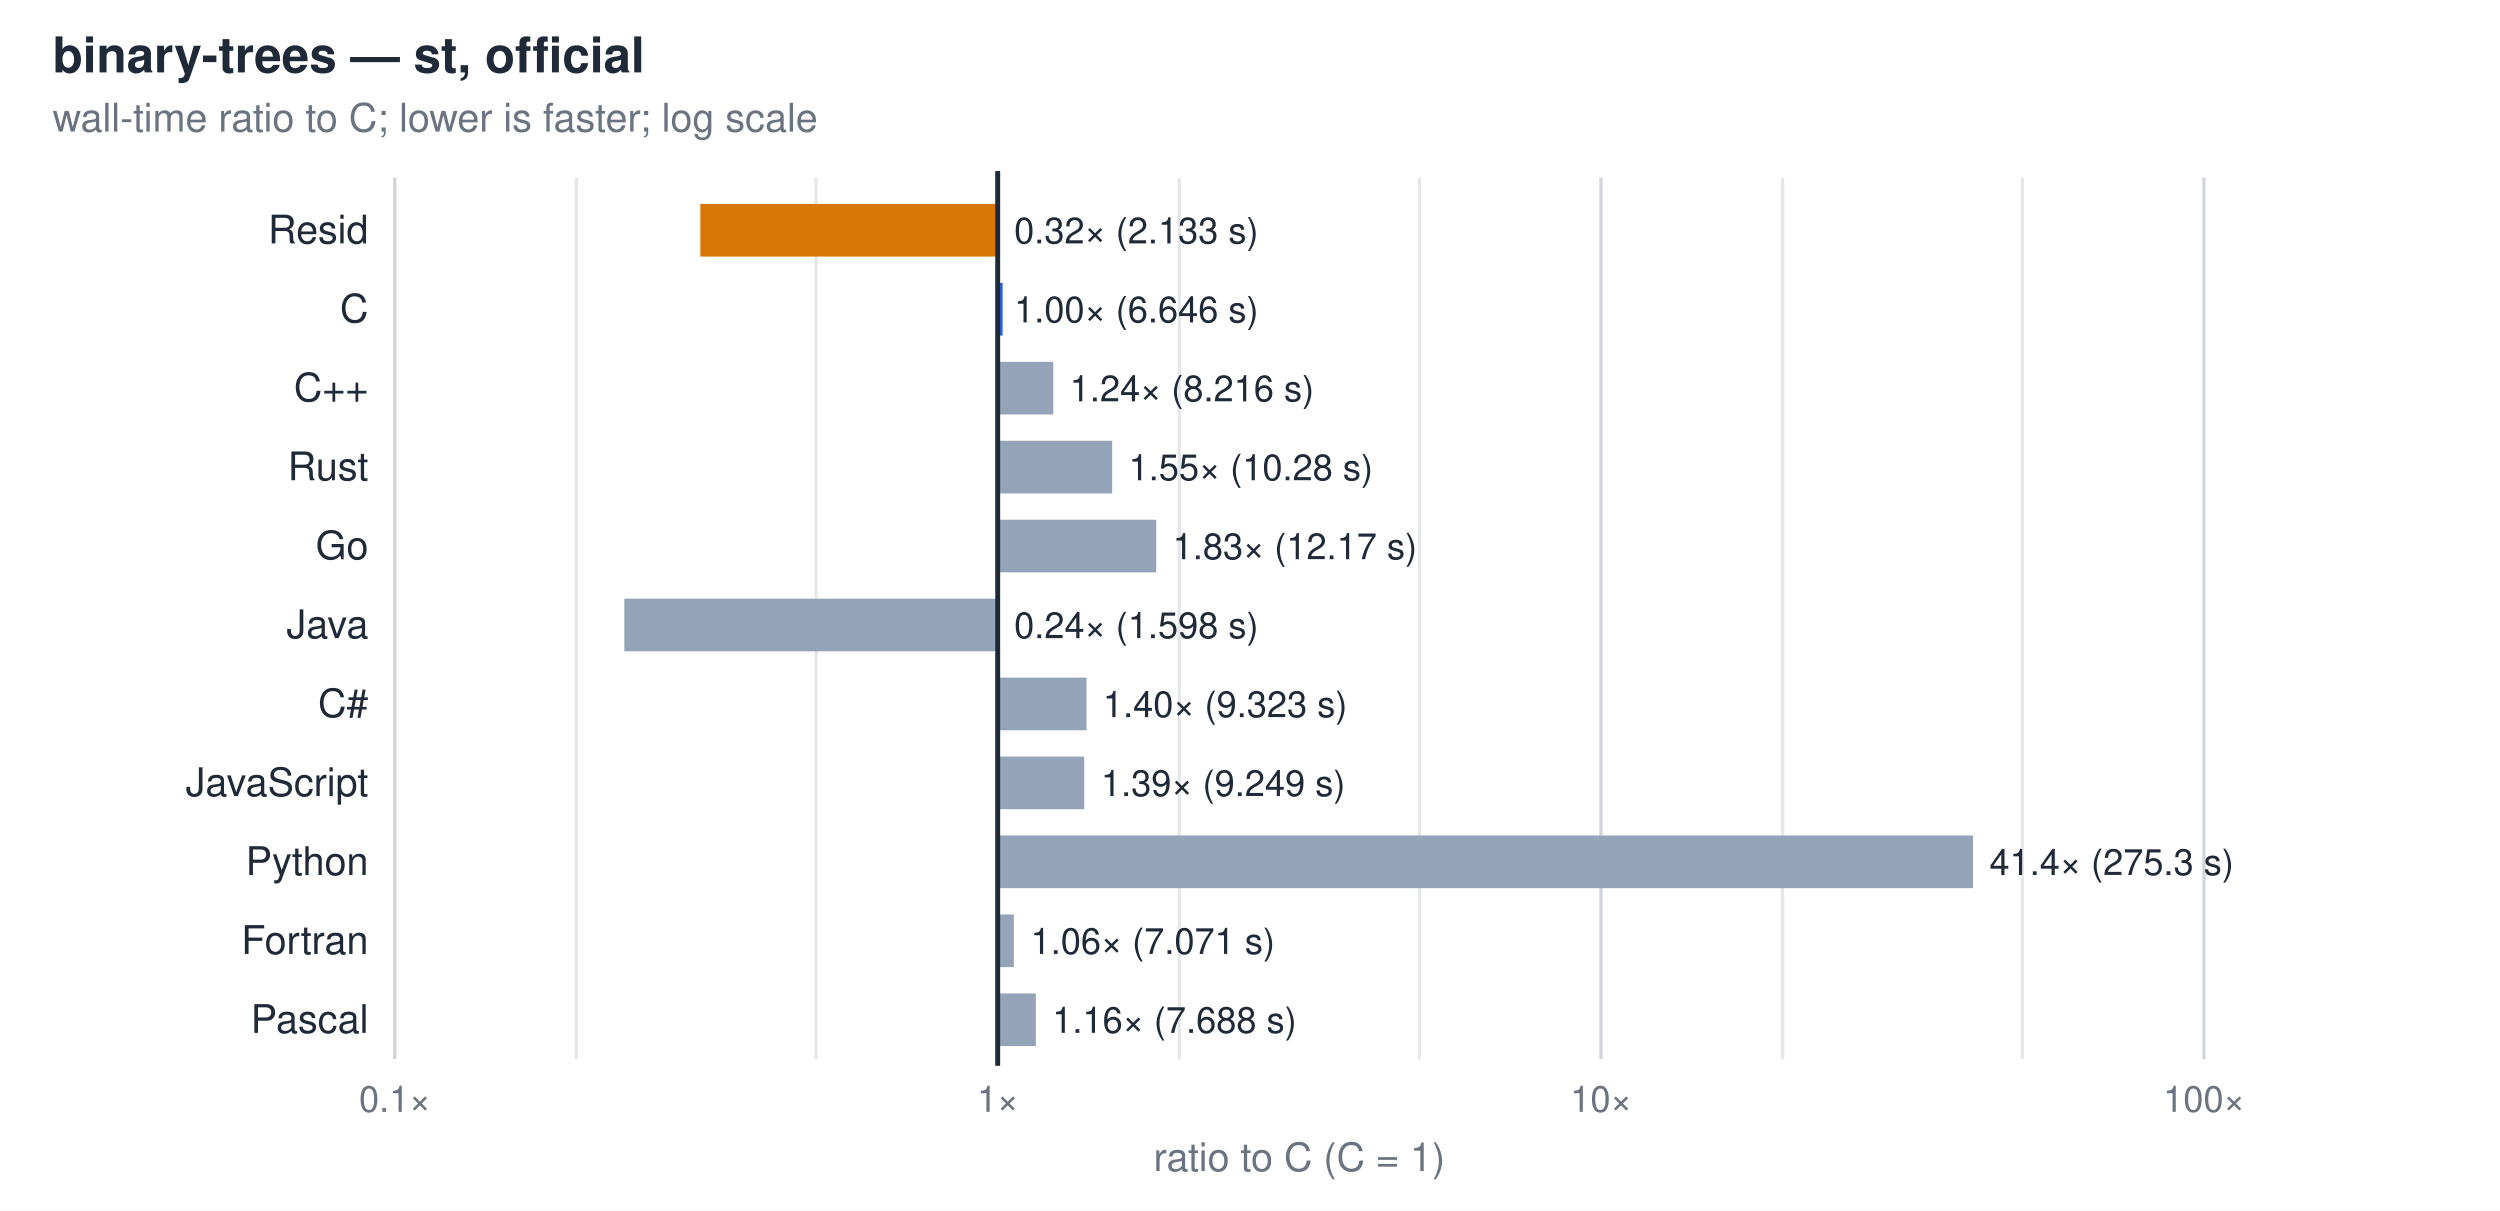
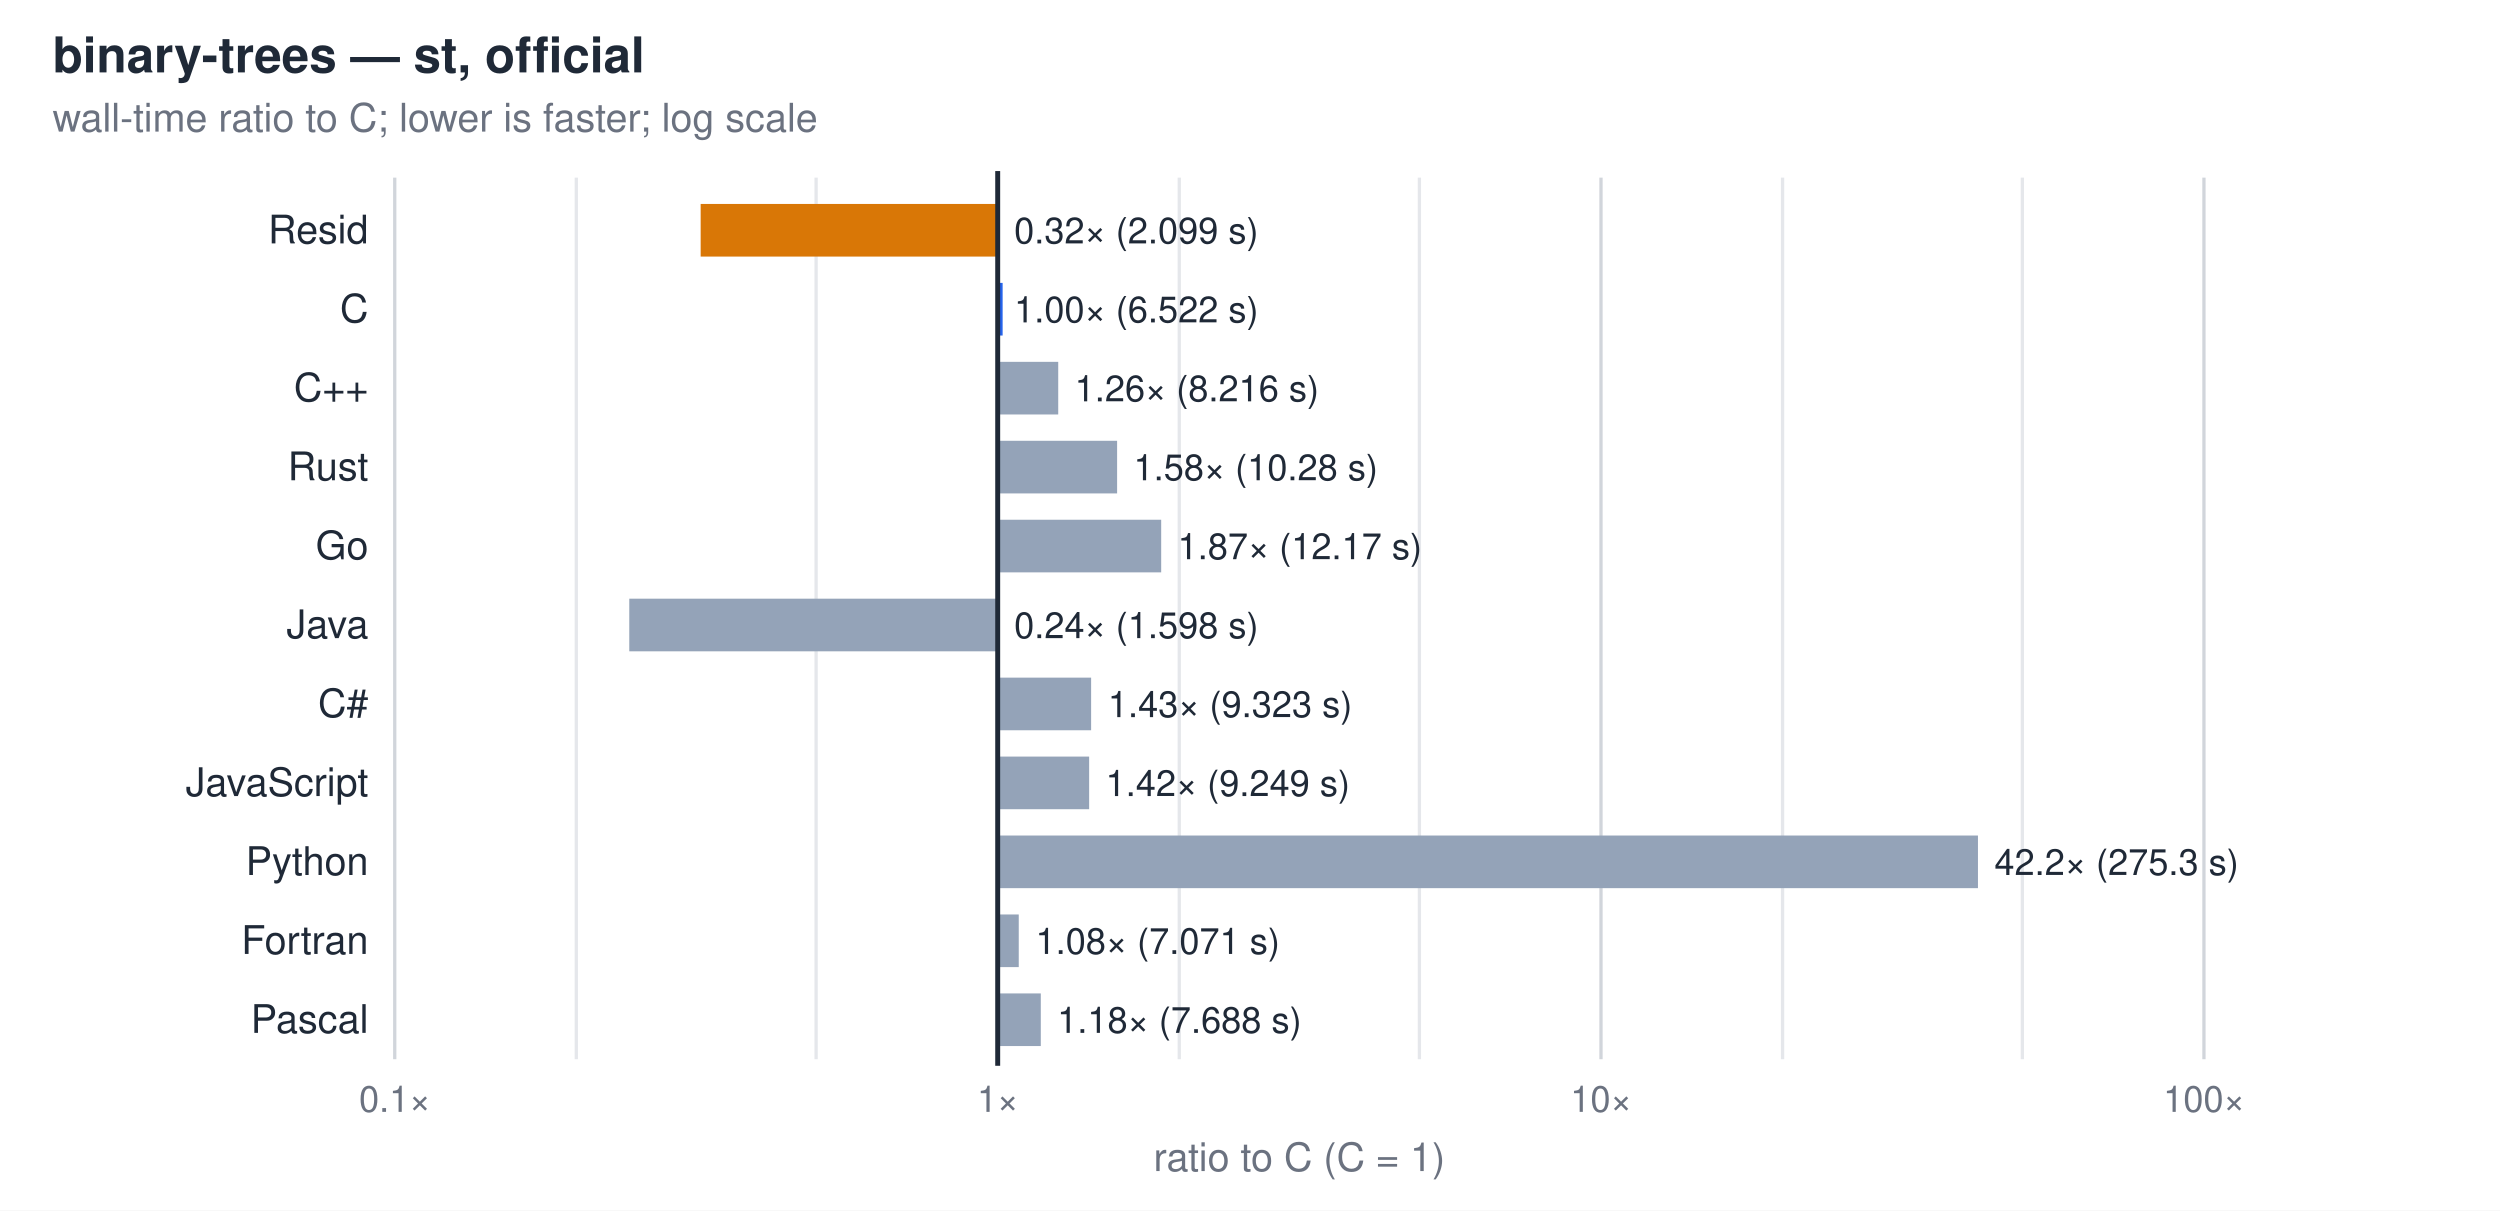
<svg xmlns="http://www.w3.org/2000/svg" width="760" height="368" viewBox="0 0 760 368" font-family="Helvetica, Arial, sans-serif" font-size="12">
  <rect x="0" y="0" width="760" height="368" fill="#ffffff" />
  <text x="16" y="22" font-size="15" font-weight="bold" fill="#1f2937">binary-trees — st, official</text>
  <text x="16" y="40" fill="#6b7280">wall-time ratio to C; lower is faster; log scale</text>
  <line x1="120.0" y1="54" x2="120.0" y2="322" stroke="#d1d5db" stroke-width="1" />
  <text x="120.0" y="338" text-anchor="middle" fill="#6b7280" font-size="11">0.1×</text>
  <line x1="175.2" y1="54" x2="175.2" y2="322" stroke="#e5e7eb" stroke-width="1" />
  <line x1="248.1" y1="54" x2="248.1" y2="322" stroke="#e5e7eb" stroke-width="1" />
  <line x1="303.3" y1="54" x2="303.3" y2="322" stroke="#d1d5db" stroke-width="1" />
  <text x="303.3" y="338" text-anchor="middle" fill="#6b7280" font-size="11">1×</text>
  <line x1="358.5" y1="54" x2="358.5" y2="322" stroke="#e5e7eb" stroke-width="1" />
  <line x1="431.5" y1="54" x2="431.5" y2="322" stroke="#e5e7eb" stroke-width="1" />
  <line x1="486.7" y1="54" x2="486.7" y2="322" stroke="#d1d5db" stroke-width="1" />
  <text x="486.7" y="338" text-anchor="middle" fill="#6b7280" font-size="11">10×</text>
  <line x1="541.9" y1="54" x2="541.9" y2="322" stroke="#e5e7eb" stroke-width="1" />
  <line x1="614.8" y1="54" x2="614.8" y2="322" stroke="#e5e7eb" stroke-width="1" />
  <line x1="670.0" y1="54" x2="670.0" y2="322" stroke="#d1d5db" stroke-width="1" />
  <text x="670.0" y="338" text-anchor="middle" fill="#6b7280" font-size="11">100×</text>
  <text x="112" y="74.0" text-anchor="end" fill="#1f2937">Resid</text>
-   <rect x="212.9" y="62" width="90.5" height="16" fill="#d97706" />
-   <text x="308.3" y="74.0" fill="#1f2937" font-size="11">0.32×  (2.133 s)</text>
+   <rect x="213.0" y="62" width="90.3" height="16" fill="#d97706" />
+   <text x="308.3" y="74.0" fill="#1f2937" font-size="11">0.32×  (2.099 s)</text>
  <text x="112" y="98.0" text-anchor="end" fill="#1f2937">C</text>
  <rect x="303.3" y="86" width="1.5" height="16" fill="#2563eb" />
-   <text x="308.3" y="98.0" fill="#1f2937" font-size="11">1.00×  (6.646 s)</text>
+   <text x="308.3" y="98.0" fill="#1f2937" font-size="11">1.00×  (6.522 s)</text>
  <text x="112" y="122.0" text-anchor="end" fill="#1f2937">C++</text>
-   <rect x="303.3" y="110" width="16.9" height="16" fill="#94a3b8" />
-   <text x="325.2" y="122.0" fill="#1f2937" font-size="11">1.24×  (8.216 s)</text>
+   <rect x="303.3" y="110" width="18.4" height="16" fill="#94a3b8" />
+   <text x="326.7" y="122.0" fill="#1f2937" font-size="11">1.26×  (8.216 s)</text>
  <text x="112" y="146.0" text-anchor="end" fill="#1f2937">Rust</text>
-   <rect x="303.3" y="134" width="34.8" height="16" fill="#94a3b8" />
-   <text x="343.1" y="146.0" fill="#1f2937" font-size="11">1.55×  (10.28 s)</text>
+   <rect x="303.3" y="134" width="36.3" height="16" fill="#94a3b8" />
+   <text x="344.6" y="146.0" fill="#1f2937" font-size="11">1.58×  (10.28 s)</text>
  <text x="112" y="170.0" text-anchor="end" fill="#1f2937">Go</text>
-   <rect x="303.3" y="158" width="48.2" height="16" fill="#94a3b8" />
-   <text x="356.5" y="170.0" fill="#1f2937" font-size="11">1.83×  (12.17 s)</text>
+   <rect x="303.3" y="158" width="49.7" height="16" fill="#94a3b8" />
+   <text x="358.0" y="170.0" fill="#1f2937" font-size="11">1.87×  (12.17 s)</text>
  <text x="112" y="194.0" text-anchor="end" fill="#1f2937">Java</text>
-   <rect x="189.8" y="182" width="113.5" height="16" fill="#94a3b8" />
+   <rect x="191.3" y="182" width="112.0" height="16" fill="#94a3b8" />
  <text x="308.3" y="194.0" fill="#1f2937" font-size="11">0.24×  (1.598 s)</text>
  <text x="112" y="218.0" text-anchor="end" fill="#1f2937">C#</text>
-   <rect x="303.3" y="206" width="27.0" height="16" fill="#94a3b8" />
-   <text x="335.3" y="218.0" fill="#1f2937" font-size="11">1.40×  (9.323 s)</text>
+   <rect x="303.3" y="206" width="28.4" height="16" fill="#94a3b8" />
+   <text x="336.8" y="218.0" fill="#1f2937" font-size="11">1.43×  (9.323 s)</text>
  <text x="112" y="242.0" text-anchor="end" fill="#1f2937">JavaScript</text>
-   <rect x="303.3" y="230" width="26.3" height="16" fill="#94a3b8" />
-   <text x="334.7" y="242.0" fill="#1f2937" font-size="11">1.39×  (9.249 s)</text>
+   <rect x="303.3" y="230" width="27.8" height="16" fill="#94a3b8" />
+   <text x="336.1" y="242.0" fill="#1f2937" font-size="11">1.42×  (9.249 s)</text>
  <text x="112" y="266.0" text-anchor="end" fill="#1f2937">Python</text>
-   <rect x="303.3" y="254" width="296.5" height="16" fill="#94a3b8" />
-   <text x="604.8" y="266.0" fill="#1f2937" font-size="11">41.4×  (275.3 s)</text>
+   <rect x="303.3" y="254" width="298.0" height="16" fill="#94a3b8" />
+   <text x="606.3" y="266.0" fill="#1f2937" font-size="11">42.2×  (275.3 s)</text>
  <text x="112" y="290.0" text-anchor="end" fill="#1f2937">Fortran</text>
-   <rect x="303.3" y="278" width="4.9" height="16" fill="#94a3b8" />
-   <text x="313.3" y="290.0" fill="#1f2937" font-size="11">1.06×  (7.071 s)</text>
+   <rect x="303.3" y="278" width="6.4" height="16" fill="#94a3b8" />
+   <text x="314.8" y="290.0" fill="#1f2937" font-size="11">1.08×  (7.071 s)</text>
  <text x="112" y="314.0" text-anchor="end" fill="#1f2937">Pascal</text>
-   <rect x="303.3" y="302" width="11.6" height="16" fill="#94a3b8" />
-   <text x="319.9" y="314.0" fill="#1f2937" font-size="11">1.16×  (7.688 s)</text>
+   <rect x="303.3" y="302" width="13.1" height="16" fill="#94a3b8" />
+   <text x="321.4" y="314.0" fill="#1f2937" font-size="11">1.18×  (7.688 s)</text>
  <line x1="303.3" y1="52" x2="303.3" y2="324" stroke="#1f2937" stroke-width="1.5" />
  <text x="395.0" y="356" text-anchor="middle" fill="#6b7280">ratio to C (C = 1)</text>
</svg>
